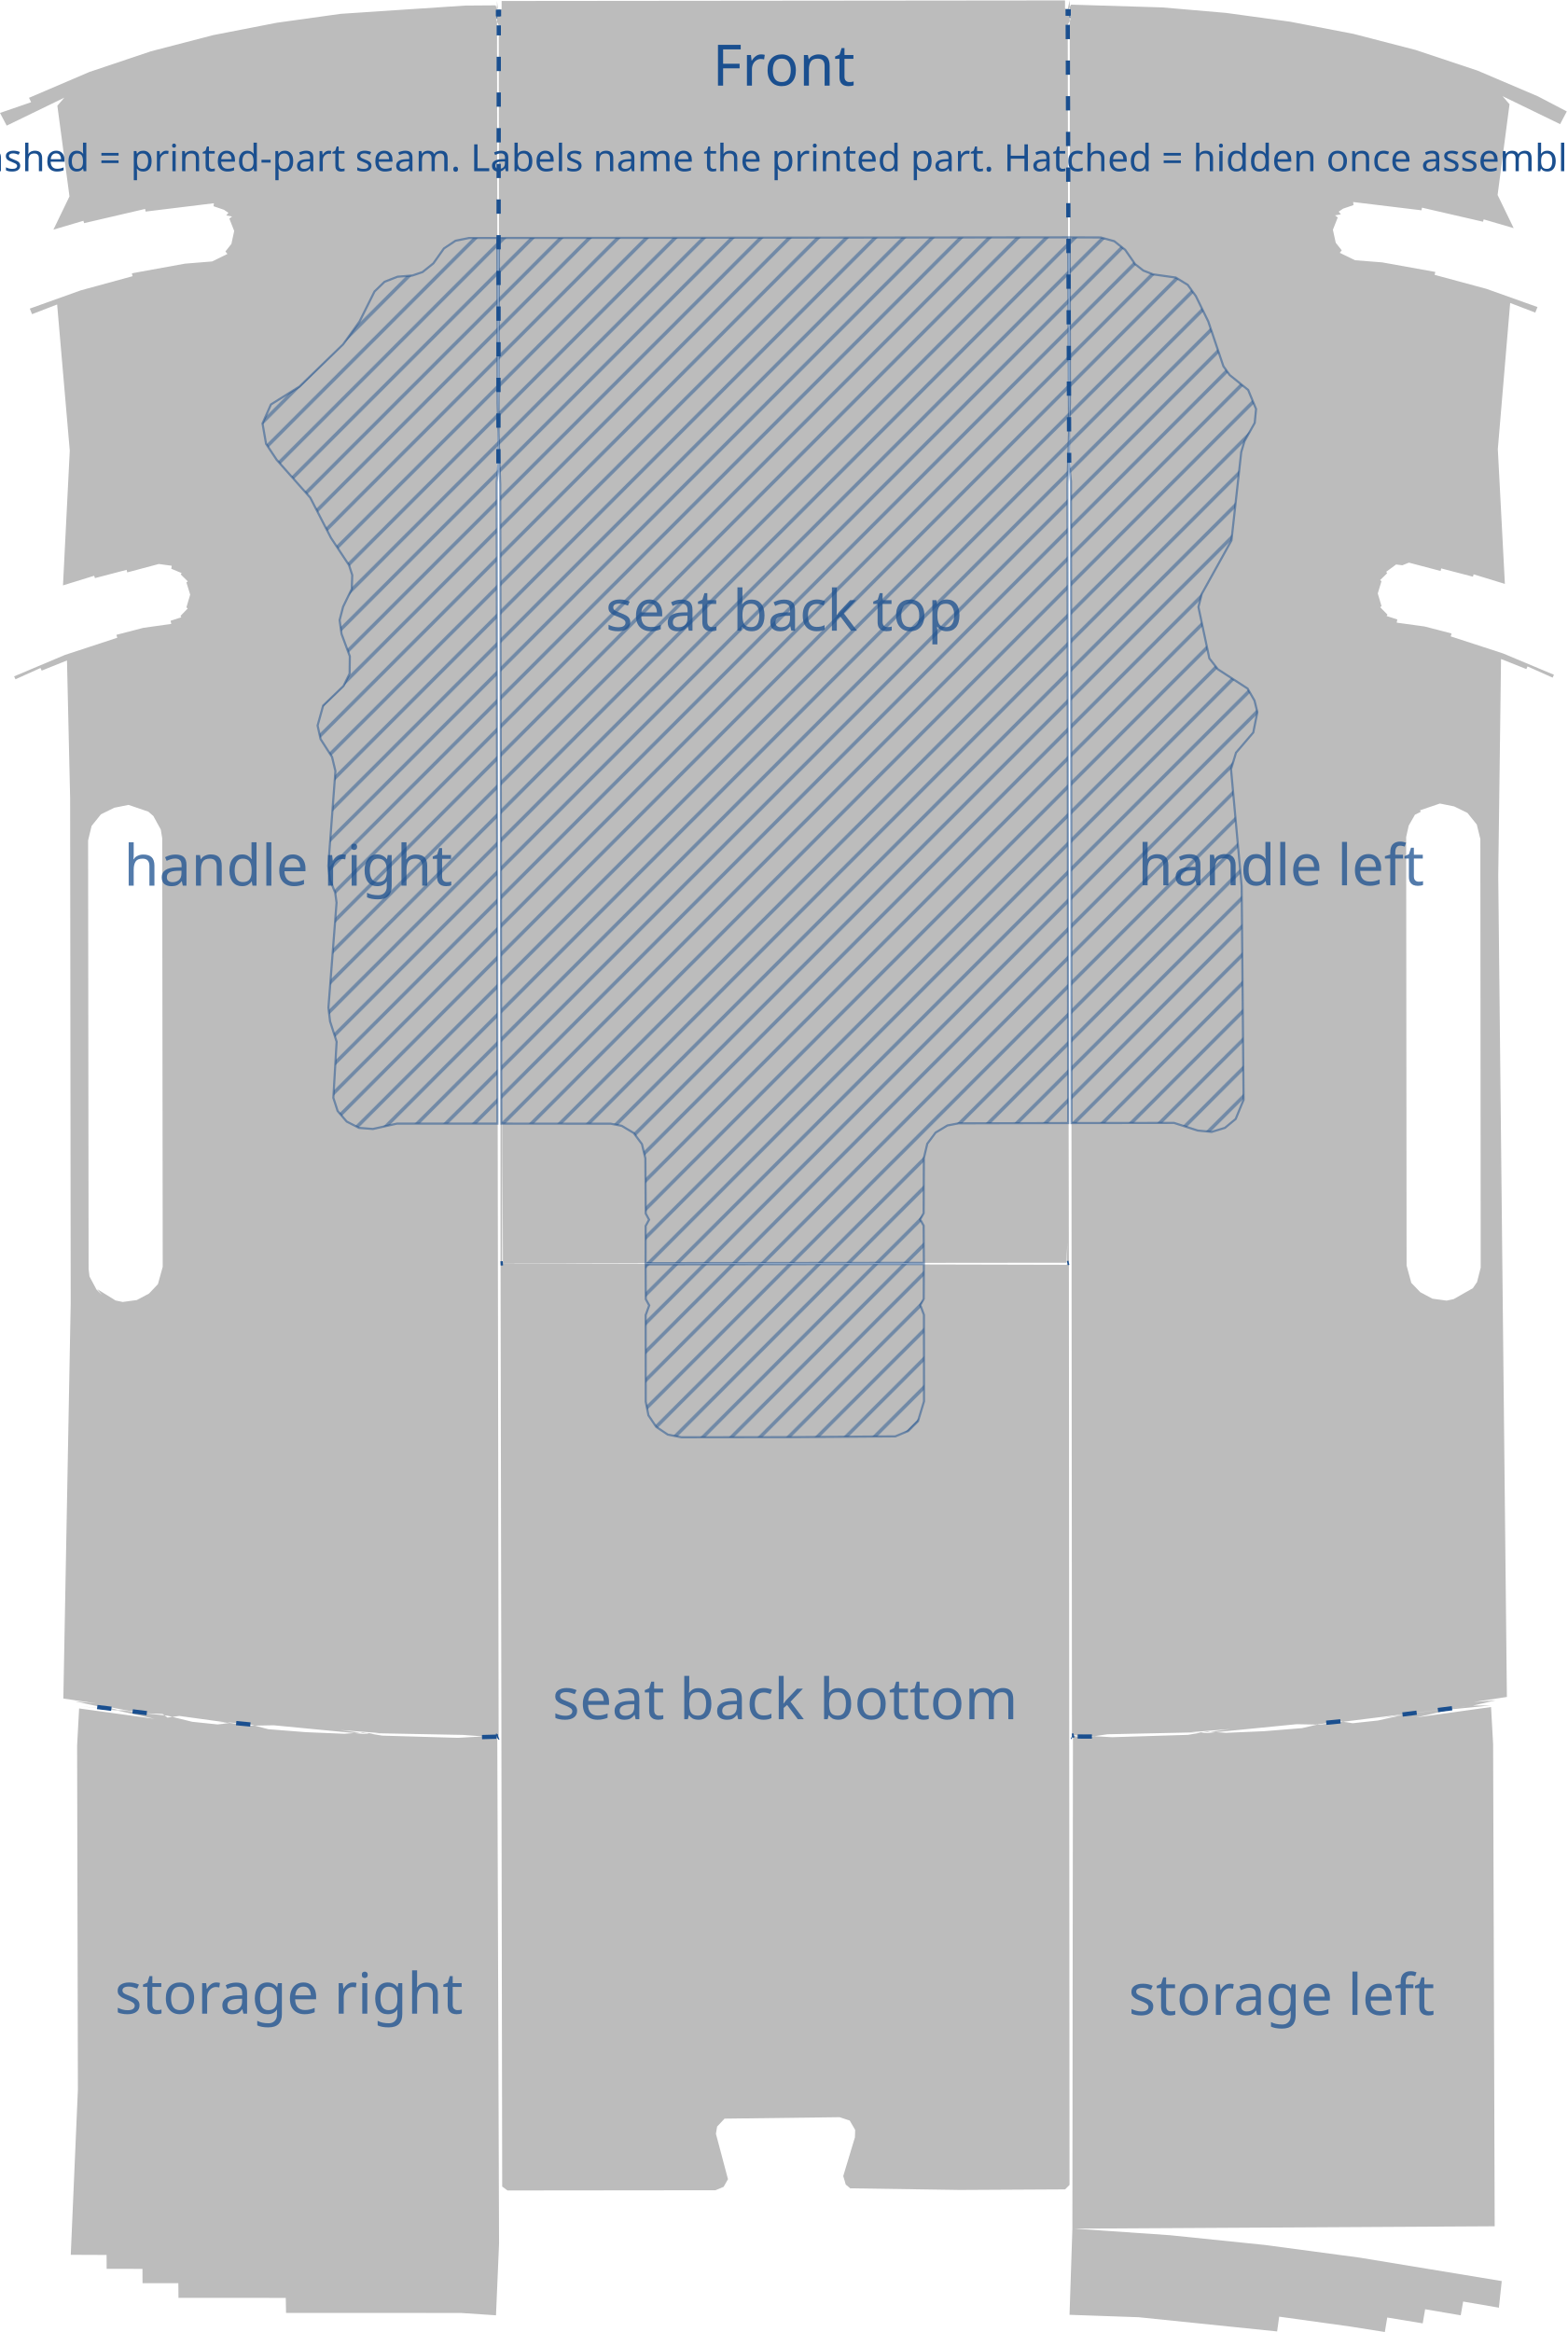
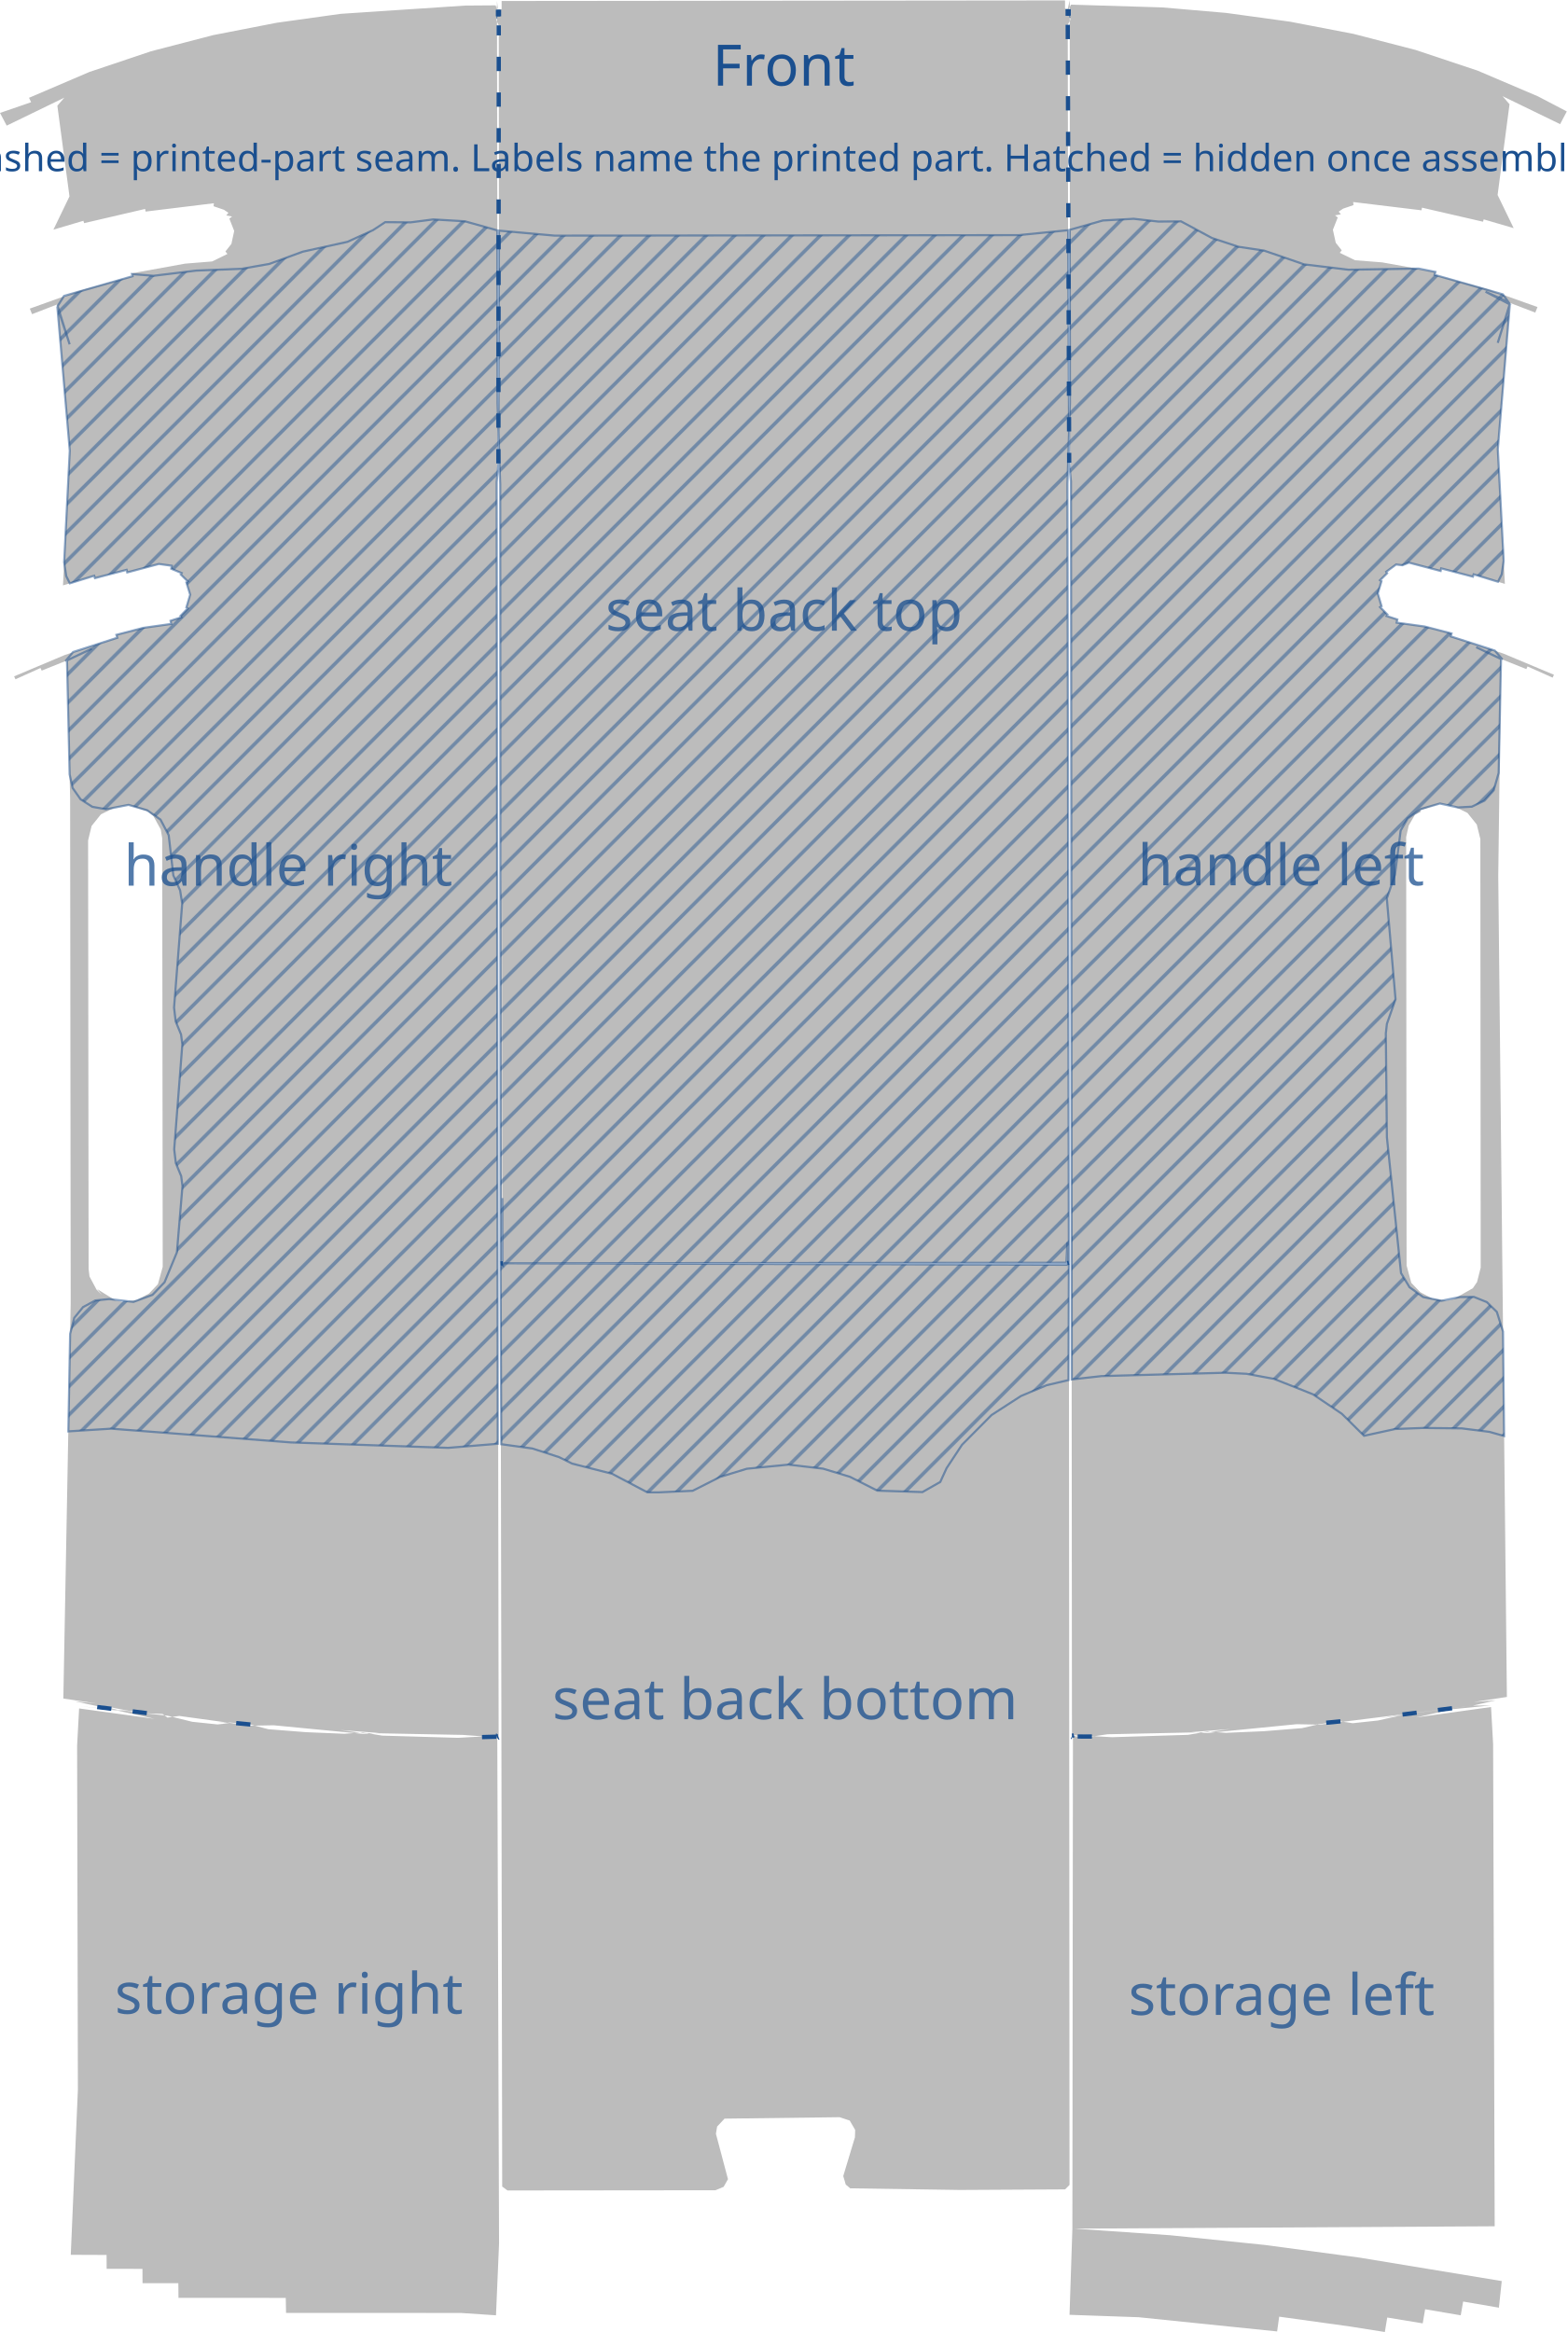
<svg xmlns="http://www.w3.org/2000/svg" width="219.7mm" height="326.9mm" viewBox="0 0 219.7 326.9" version="1.1">
  <defs>
    <pattern id="hidden" width="4" height="4" patternUnits="userSpaceOnUse">
      <path d="M-1 1 L1 -1 M0 4 L4 0 M3 5 L5 3" stroke="#1a4f8f" stroke-width="0.5" stroke-opacity="0.45" />
    </pattern>
  </defs>
  <path d="M189.2 326.12 L194.13 326.9 L194.47 324.87 L199.44 325.69 L199.78 323.71 L204.77 324.56 L205.11 322.63 L210.12 323.49 L210.52 319.76 L190.63 316.48 L177.33 314.7 L163.98 313.33 L150.59 312.41 L209.53 312.08 L209.31 244.49 L209.02 239.29 L198.47 240.76 L203.63 239.6 L209 239.06 L206.48 239.09 L196.61 240.34 L193.14 240.95 L196.62 240.42 L193.17 241.18 L189.64 241.56 L187.91 241.3 L182.49 242.02 L185.03 241.67 L182.52 242.25 L177.18 242.68 L171.85 242.91 L169.27 242.73 L166.55 243.19 L155.91 243.52 L150.41 243.22 L150.33 312.41 L149.93 324.49 L159.63 324.83 L179.03 326.82 L179.32 324.75 Z M69.71 243.3 L64.21 243.61 L53.57 243.3 L50.85 242.85 L48.27 243.04 L42.95 242.82 L37.6 242.4 L35.1 241.74 L32.21 241.46 L30.5 241.49 L32.21 241.55 L30.48 241.73 L26.95 241.36 L23.5 240.51 L11.13 239.16 L16.48 239.79 L21.65 240.94 L11.09 239.49 L10.81 244.69 L10.92 292.91 L9.92 316.08 L14.94 316.1 L14.95 318.04 L19.97 318.05 L19.98 320.06 L25 320.06 L25.02 322.11 L40.06 322.12 L40.1 324.22 L64.63 324.23 L69.53 324.56 L69.96 314.47 Z M206.63 238.58 L211.24 237.88 L210.03 122.8 L210.42 92.38 L213.97 93.79 L214.13 93.42 L217.65 94.99 L217.84 94.59 L210.71 91.6 L203.37 89.21 L203.48 88.8 L199.7 87.82 L195.79 87.28 L195.88 86.84 L194.38 86.35 L194.5 86.16 L193.47 85.11 L193.67 84.98 L193.14 83.19 L193.66 81.47 L193.46 81.33 L194.45 80.36 L194.33 80.15 L195.71 79.13 L196.58 79.24 L197.51 78.87 L201.95 80.04 L202.03 79.68 L206.48 80.84 L206.58 80.51 L210.96 81.85 L209.97 62.96 L211.7 42.47 L215.22 43.82 L215.53 43.04 L208.37 40.49 L201.11 38.53 L201.21 38.12 L193.76 36.78 L189.95 36.48 L187.81 35.44 L188.09 35.09 L187.25 34.03 L186.85 32.21 L187.53 30.49 L187.15 30.19 L187.97 30.04 L187.66 29.67 L188.28 29.25 L189.74 28.75 L189.69 28.32 L199.27 29.48 L199.34 29.11 L207.89 31.08 L207.99 30.75 L212.19 31.98 L209.94 27.33 L211.61 14.61 L210.63 13.48 L218.7 17.4 L219.64 15.62 L215.58 13.5 L207.11 9.89 L198.47 7.01 L189.74 4.75 L180.84 3.04 L171.88 1.81 L162.94 1.04 L150.14 0.65 L149.81 1.29 L150.05 2.77 L149.68 3.48 L149.76 53.71 L150.13 67.5 L150.27 243.39 L152.89 243.06 L150.5 243.42 L153.07 243.43 L155.24 243.11 L169.27 242.81 L172.46 242.38 L167.01 242.81 L169.28 242.93 L181.76 241.7 L185.03 241.76 L206.48 239.09 L209.69 238.35 Z M207.06 179.71 L206.47 180.58 L203.78 182.11 L202.79 182.32 L200.8 182.05 L199.1 181.14 L197.84 179.83 L197.18 177.4 L197.12 117.33 L197.48 115.73 L198.35 114.21 L199.17 113.8 L199.06 113.59 L201.85 112.64 L203.84 113.04 L205.71 113.95 L207.02 115.58 L207.52 117.61 L207.57 177.69 Z M9.91 182.67 L8.88 238.1 L13.48 238.78 L10.43 238.47 L16.48 239.79 L19.66 239.97 L16.49 239.7 L13.5 238.95 L19.79 240.15 L22.78 240.26 L23.48 240.77 L25.12 240.54 L35.09 241.91 L38.36 241.85 L50.84 243.05 L53.11 242.93 L47.66 242.51 L50.85 242.93 L64.88 243.2 L69.67 243.55 L67.21 243.7 L69.9 243.57 L69.63 67.58 L69.97 53.8 L69.92 3.56 L69.58 2.85 L69.81 1.37 L69.56 0.76 L69.72 1.38 L69.47 0.75 L65.22 0.78 L47.75 1.94 L38.79 3.19 L29.9 4.92 L21.16 7.19 L12.53 10.09 L4.07 13.71 L4.36 14.33 L0 15.83 L0.94 17.61 L9.02 13.69 L8.04 14.82 L9.74 27.53 L7.49 32.19 L11.69 30.95 L11.79 31.28 L20.34 29.29 L20.41 29.66 L29.98 28.49 L29.94 28.91 L31.4 29.41 L32.02 29.83 L31.72 30.2 L32.53 30.35 L32.15 30.65 L32.83 32.37 L32.44 34.19 L31.6 35.25 L31.88 35.6 L29.74 36.65 L25.93 36.96 L18.49 38.31 L18.58 38.72 L11.33 40.7 L4.18 43.26 L4.49 44.04 L8.01 42.68 L9.78 63.17 L8.83 82.06 L13.2 80.71 L13.31 81.04 L17.75 79.88 L17.84 80.24 L22.27 79.06 L24.08 79.31 L24.01 79.73 L25.46 80.33 L25.34 80.53 L26.33 81.5 L26.13 81.64 L26.66 83.36 L26.13 85.15 L26.32 85.29 L25.3 86.34 L25.42 86.53 L23.91 87.02 L24.01 87.46 L20.1 88.01 L16.32 88.99 L16.44 89.4 L9.1 91.81 L1.98 94.81 L2.17 95.22 L5.68 93.64 L5.84 94.01 L9.39 92.58 L9.83 111.85 Z M13.53 180.78 L12.55 178.94 L12.42 177.89 L12.35 117.81 L12.84 115.78 L14.15 114.15 L16.02 113.23 L18.02 112.83 L20.8 113.78 L21.5 114.39 L22.54 116.29 L22.74 117.51 L22.81 177.58 L22.14 180.01 L20.89 181.33 L19.18 182.24 L17.2 182.51 L16.2 182.3 L13.63 180.71 L14.29 181.51 Z M134.57 306.99 L149.31 306.91 L149.93 306.28 L149.84 177.02 L149.51 177.3 L70.17 177.11 L70.4 306.51 L71.14 307.06 L100.29 307.03 L101.44 306.55 L102.05 305.48 L100.36 299.11 L100.53 298.1 L101.57 296.99 L117.7 296.79 L119.12 297.26 L119.88 298.57 L119.85 299.6 L118.21 305.04 L118.56 306.23 L119.19 306.76 Z M70.5 177.09 L149.49 177.01 L149.63 174.14 L149.56 176.95 L149.84 177.02 L149.64 67.83 L149.99 56.5 L149.96 0.04 L149.67 1.29 L149.3 1.2 L149.3 0.06 L129.56 0.08 L70.32 0.14 L70.32 1.28 L69.81 1.37 L69.67 0.13 L69.75 56.59 L70.12 67.92 L70.17 177.11 L70.39 177.15 L70.42 162.93 L70.29 101.49 Z" fill="#bcbcbc" fill-rule="evenodd" />
-   <path d="M169.85 158.67 L171.72 158.1 L173.22 156.86 L174.33 154.17 L174.06 124.23 L172.57 107.83 L173.27 105.51 L175.69 102.68 L176.26 99.83 L175.86 98.21 L174.89 96.52 L170.73 93.82 L169.53 92.29 L168 85.09 L168.47 83.25 L172.63 75.76 L174 63.38 L174.45 61.86 L175.89 59.28 L176.08 57.34 L174.97 54.66 L172.38 52.57 L171.5 51.34 L169.38 45.06 L167.64 41.51 L166.5 39.93 L164.83 38.91 L161.65 38.46 L160.28 37.93 L159.13 37.03 L157.73 35.02 L156.2 33.81 L154.32 33.29 L149.74 33.27 L149.88 64.87 L150.13 67.5 L150.21 157.43 L164.58 157.41 L167.91 158.48 Z M52.28 158.26 L55.64 157.51 L69.73 157.51 L69.63 67.58 L69.87 64.96 L69.95 33.36 L65.76 33.36 L63.85 33.75 L62.23 34.83 L60.75 36.92 L59.23 38.14 L57.82 38.62 L55.73 38.79 L53.91 39.5 L52.5 40.86 L50.4 45.07 L48.1 48.27 L41.99 54.18 L37.98 56.7 L36.8 59.36 L37.3 62.22 L38.79 64.46 L43.49 69.76 L46.39 75.39 L48.93 79.23 L49.38 80.62 L49.31 82.56 L48.1 85.05 L47.61 86.93 L47.88 88.87 L49.04 92 L49.01 94.42 L48.15 96.17 L45.3 98.91 L44.52 101.71 L44.94 103.61 L46.55 106.12 L47.02 108.09 L46.02 121.39 L46.25 123.32 L46.99 125.14 L47.18 126.54 L46.04 141.24 L46.27 143.18 L47.19 146.03 L46.73 153.89 L47.33 155.74 L48.6 157.22 L50.34 158.11 Z M111.21 201.46 L125.51 201.35 L127.31 200.6 L128.69 199.22 L129.53 196.44 L129.52 184.31 L129.01 182.95 L129.49 182.08 L129.51 177.2 L90.5 177.24 L90.53 182.12 L91.01 182.99 L90.51 184.35 L90.52 196.48 L90.9 198.4 L91.99 200.02 L93.61 201.1 L95.53 201.48 Z M90.5 177.07 L129.51 177.03 L129.48 171.81 L128.99 170.94 L129.48 170.06 L129.51 162.34 L129.99 160.33 L131.15 158.77 L132.81 157.77 L134.37 157.47 L149.74 157.43 L149.64 67.83 L149.99 56.5 L149.96 33.27 L69.72 33.36 L69.75 56.59 L70.12 67.92 L70.3 157.51 L85.61 157.52 L87.16 157.82 L88.83 158.82 L89.99 160.38 L90.47 162.38 L90.52 170.11 L90.99 170.98 L90.51 171.85 Z" fill="url(#hidden)" fill-rule="evenodd" stroke="#1a4f8f" stroke-width="0.3" stroke-opacity="0.5" />
+   <path d="M210.82 198.36 L210.7 186.66 L209.83 183.9 L208.43 182.53 L206.62 181.8 L204.67 181.82 L202.07 182.34 L199.5 181.82 L197.59 180.44 L196.4 178.46 L194.42 159.42 L194.27 144.86 L194.42 143.53 L195.63 140.08 L194.41 125.95 L195.55 122.62 L196.35 116.42 L197.33 114.74 L199.2 113.4 L201.85 112.64 L204.38 113.19 L206.33 113.08 L208.09 112.24 L209.39 110.79 L210.09 108.35 L210.42 92.38 L206.94 90.73 L210.62 92.45 L209.55 91.2 L203.37 89.21 L203.48 88.8 L199.7 87.82 L195.79 87.28 L195.88 86.84 L194.38 86.35 L194.5 86.16 L193.47 85.11 L193.67 84.98 L193.14 83.19 L193.66 81.47 L193.46 81.33 L194.45 80.36 L194.33 80.15 L195.71 79.13 L196.58 79.24 L197.51 78.87 L201.95 80.04 L202.03 79.68 L206.48 80.84 L206.58 80.51 L209.99 81.55 L210.52 80.5 L210.79 78.6 L209.97 62.96 L211.65 42.7 L209.96 48.06 L211.63 42.66 L208.25 40.89 L211.46 42.36 L210.68 41.26 L201.11 38.53 L201.21 38.12 L198.88 37.65 L189.03 37.81 L182.82 37.06 L177.2 35.13 L173.61 34.59 L169.89 33.36 L165.56 31.03 L162.39 31.06 L158.92 30.67 L154.6 30.91 L149.74 32.28 L149.88 64.87 L150.13 67.5 L150.24 193.37 L154.43 192.9 L171.81 192.43 L174.74 192.58 L178.59 193.29 L184.05 195.45 L188.11 198.19 L191.22 201.27 L195.57 200.32 L199.48 200.17 L204.91 200.23 L208.8 200.72 L210.85 201.3 Z M62.83 202.96 L69.78 202.39 L69.63 67.58 L69.87 64.96 L69.95 32.36 L65.17 31.02 L60.73 30.76 L57.56 31.17 L54 31.14 L52.28 32.27 L48.71 33.9 L42.44 35.28 L37.74 37 L33.88 37.68 L27.52 37.93 L21.53 38.66 L18.51 38.42 L18.58 38.72 L8.98 41.48 L8.08 42.9 L9.76 48.27 L8.04 43 L9.78 63.17 L8.99 78.82 L9.28 80.75 L9.79 81.77 L13.2 80.71 L13.31 81.04 L17.75 79.88 L17.84 80.24 L22.27 79.06 L24.08 79.31 L24.01 79.73 L25.46 80.33 L25.34 80.53 L26.33 81.5 L26.13 81.64 L26.66 83.36 L26.13 85.15 L26.32 85.29 L25.3 86.34 L25.42 86.53 L23.91 87.02 L24.01 87.46 L20.1 88.01 L16.32 88.99 L16.44 89.4 L10.25 91.4 L9.18 92.67 L12.87 90.93 L9.39 92.58 L9.76 108.55 L10.18 110.46 L11.3 112.05 L12.95 113.1 L14.87 113.44 L18.02 112.83 L20.61 113.57 L22.5 114.89 L23.65 117.08 L24.3 122.71 L25.25 124.82 L25.54 126.67 L24.4 141.25 L24.63 143.19 L25.38 145.01 L25.56 146.4 L24.42 161.11 L24.65 163.05 L25.4 164.87 L25.58 166.26 L24.8 175.55 L23.07 179.74 L21.38 181.51 L18.71 182.5 L15.3 182.1 L13.36 182.3 L11.64 183.23 L10.41 184.74 L9.83 186.98 L9.58 200.65 L15.58 200.27 L40.77 202.2 Z M92.31 209.2 L97.1 208.98 L100.94 207.04 L104.69 205.89 L110.53 205.31 L115.39 205.88 L119.15 207.02 L122.99 208.96 L129.31 209.16 L131.81 207.74 L132.7 205.8 L134.86 202.53 L139 198.36 L143.11 195.7 L146.72 194.18 L149.79 193.46 L149.84 177.02 L149.51 177.3 L70.5 177.09 L70.5 177.38 L70.17 177.11 L70.27 202.45 L74.63 203.05 L78.37 204.26 L80.21 205.17 L85.8 206.59 L90.76 209.2 Z M70.39 174.2 L70.41 167.95 L70.43 177.09 L149.49 177.01 L149.63 174.14 L149.56 176.95 L149.84 177.02 L149.64 67.83 L149.99 56.5 L149.96 32.25 L142.8 32.96 L77.75 33.03 L69.72 32.31 L69.75 56.59 L70.12 67.92 L70.17 177.11 L70.39 177.15 Z" fill="url(#hidden)" fill-rule="evenodd" stroke="#1a4f8f" stroke-width="0.3" stroke-opacity="0.5" />
  <polyline points="153.07,243.43 150.5,243.42" fill="none" stroke="#1a4f8f" stroke-width="0.6" stroke-dasharray="2 3" />
  <polyline points="196.61,240.34 206.48,239.09" fill="none" stroke="#1a4f8f" stroke-width="0.6" stroke-dasharray="2 3" />
  <polyline points="187.91,241.3 185.02,241.58" fill="none" stroke="#1a4f8f" stroke-width="0.6" stroke-dasharray="2 3" />
  <polyline points="150.55,243.25 150.32,243.32" fill="none" stroke="#1a4f8f" stroke-width="0.6" stroke-dasharray="2 3" />
  <polyline points="150.34,243.52 150.23,243.47" fill="none" stroke="#1a4f8f" stroke-width="0.6" stroke-dasharray="2 3" />
  <polyline points="69.71,243.3 69.57,243.33" fill="none" stroke="#1a4f8f" stroke-width="0.6" stroke-dasharray="2 3" />
  <polyline points="69.8,243.4 69.69,243.4" fill="none" stroke="#1a4f8f" stroke-width="0.6" stroke-dasharray="2 3" />
  <polyline points="69.9,243.57 69.78,243.62" fill="none" stroke="#1a4f8f" stroke-width="0.6" stroke-dasharray="2 3" />
  <polyline points="69.57,243.45 67.05,243.52" fill="none" stroke="#1a4f8f" stroke-width="0.6" stroke-dasharray="2 3" />
  <polyline points="13.63,239.29 23.5,240.51" fill="none" stroke="#1a4f8f" stroke-width="0.6" stroke-dasharray="2 3" />
  <polyline points="35.1,241.74 32.21,241.46" fill="none" stroke="#1a4f8f" stroke-width="0.6" stroke-dasharray="2 3" />
  <polyline points="149.67,1.29 149.67,2.21" fill="none" stroke="#1a4f8f" stroke-width="0.6" stroke-dasharray="2 3" />
  <polyline points="149.91,2.2 150,2.19" fill="none" stroke="#1a4f8f" stroke-width="0.6" stroke-dasharray="2 3" />
  <polyline points="149.81,1.29 149.81,2.2" fill="none" stroke="#1a4f8f" stroke-width="0.6" stroke-dasharray="2 3" />
  <polyline points="149.68,3.48 149.88,64.87" fill="none" stroke="#1a4f8f" stroke-width="0.6" stroke-dasharray="2 3" />
  <polyline points="69.95,2.29 69.95,1.37" fill="none" stroke="#1a4f8f" stroke-width="0.6" stroke-dasharray="2 3" />
  <polyline points="69.81,2.29 69.81,1.37" fill="none" stroke="#1a4f8f" stroke-width="0.6" stroke-dasharray="2 3" />
  <polyline points="69.62,2.28 69.71,2.28" fill="none" stroke="#1a4f8f" stroke-width="0.6" stroke-dasharray="2 3" />
  <polyline points="69.87,64.96 69.92,3.56" fill="none" stroke="#1a4f8f" stroke-width="0.6" stroke-dasharray="2 3" />
  <polyline points="70.17,177.11 70.5,177.09" fill="none" stroke="#1a4f8f" stroke-width="0.6" stroke-dasharray="2 3" />
  <polyline points="149.84,177.02 149.62,177.07" fill="none" stroke="#1a4f8f" stroke-width="0.6" stroke-dasharray="2 3" />
  <text x="179.66" y="282.45" text-anchor="middle" font-family="sans-serif" font-size="8" fill="#1a4f8f" opacity="0.75">storage left</text>
  <text x="40.5" y="282.28" text-anchor="middle" font-family="sans-serif" font-size="8" fill="#1a4f8f" opacity="0.75">storage right</text>
  <text x="179.57" y="124.1" text-anchor="middle" font-family="sans-serif" font-size="8" fill="#1a4f8f" opacity="0.75">handle left</text>
  <text x="40.39" y="124.15" text-anchor="middle" font-family="sans-serif" font-size="8" fill="#1a4f8f" opacity="0.75">handle right</text>
  <text x="110.06" y="241" text-anchor="middle" font-family="sans-serif" font-size="8" fill="#1a4f8f" opacity="0.75">seat back bottom</text>
  <text x="109.91" y="88.41" text-anchor="middle" font-family="sans-serif" font-size="8" fill="#1a4f8f" opacity="0.75">seat back top</text>
  <text x="109.85" y="12" text-anchor="middle" font-family="sans-serif" font-size="8" fill="#1a4f8f">Front</text>
  <text x="109.85" y="24" text-anchor="middle" font-family="sans-serif" font-size="5.27" fill="#1a4f8f">Dashed = printed-part seam. Labels name the printed part. Hatched = hidden once assembled</text>
</svg>
